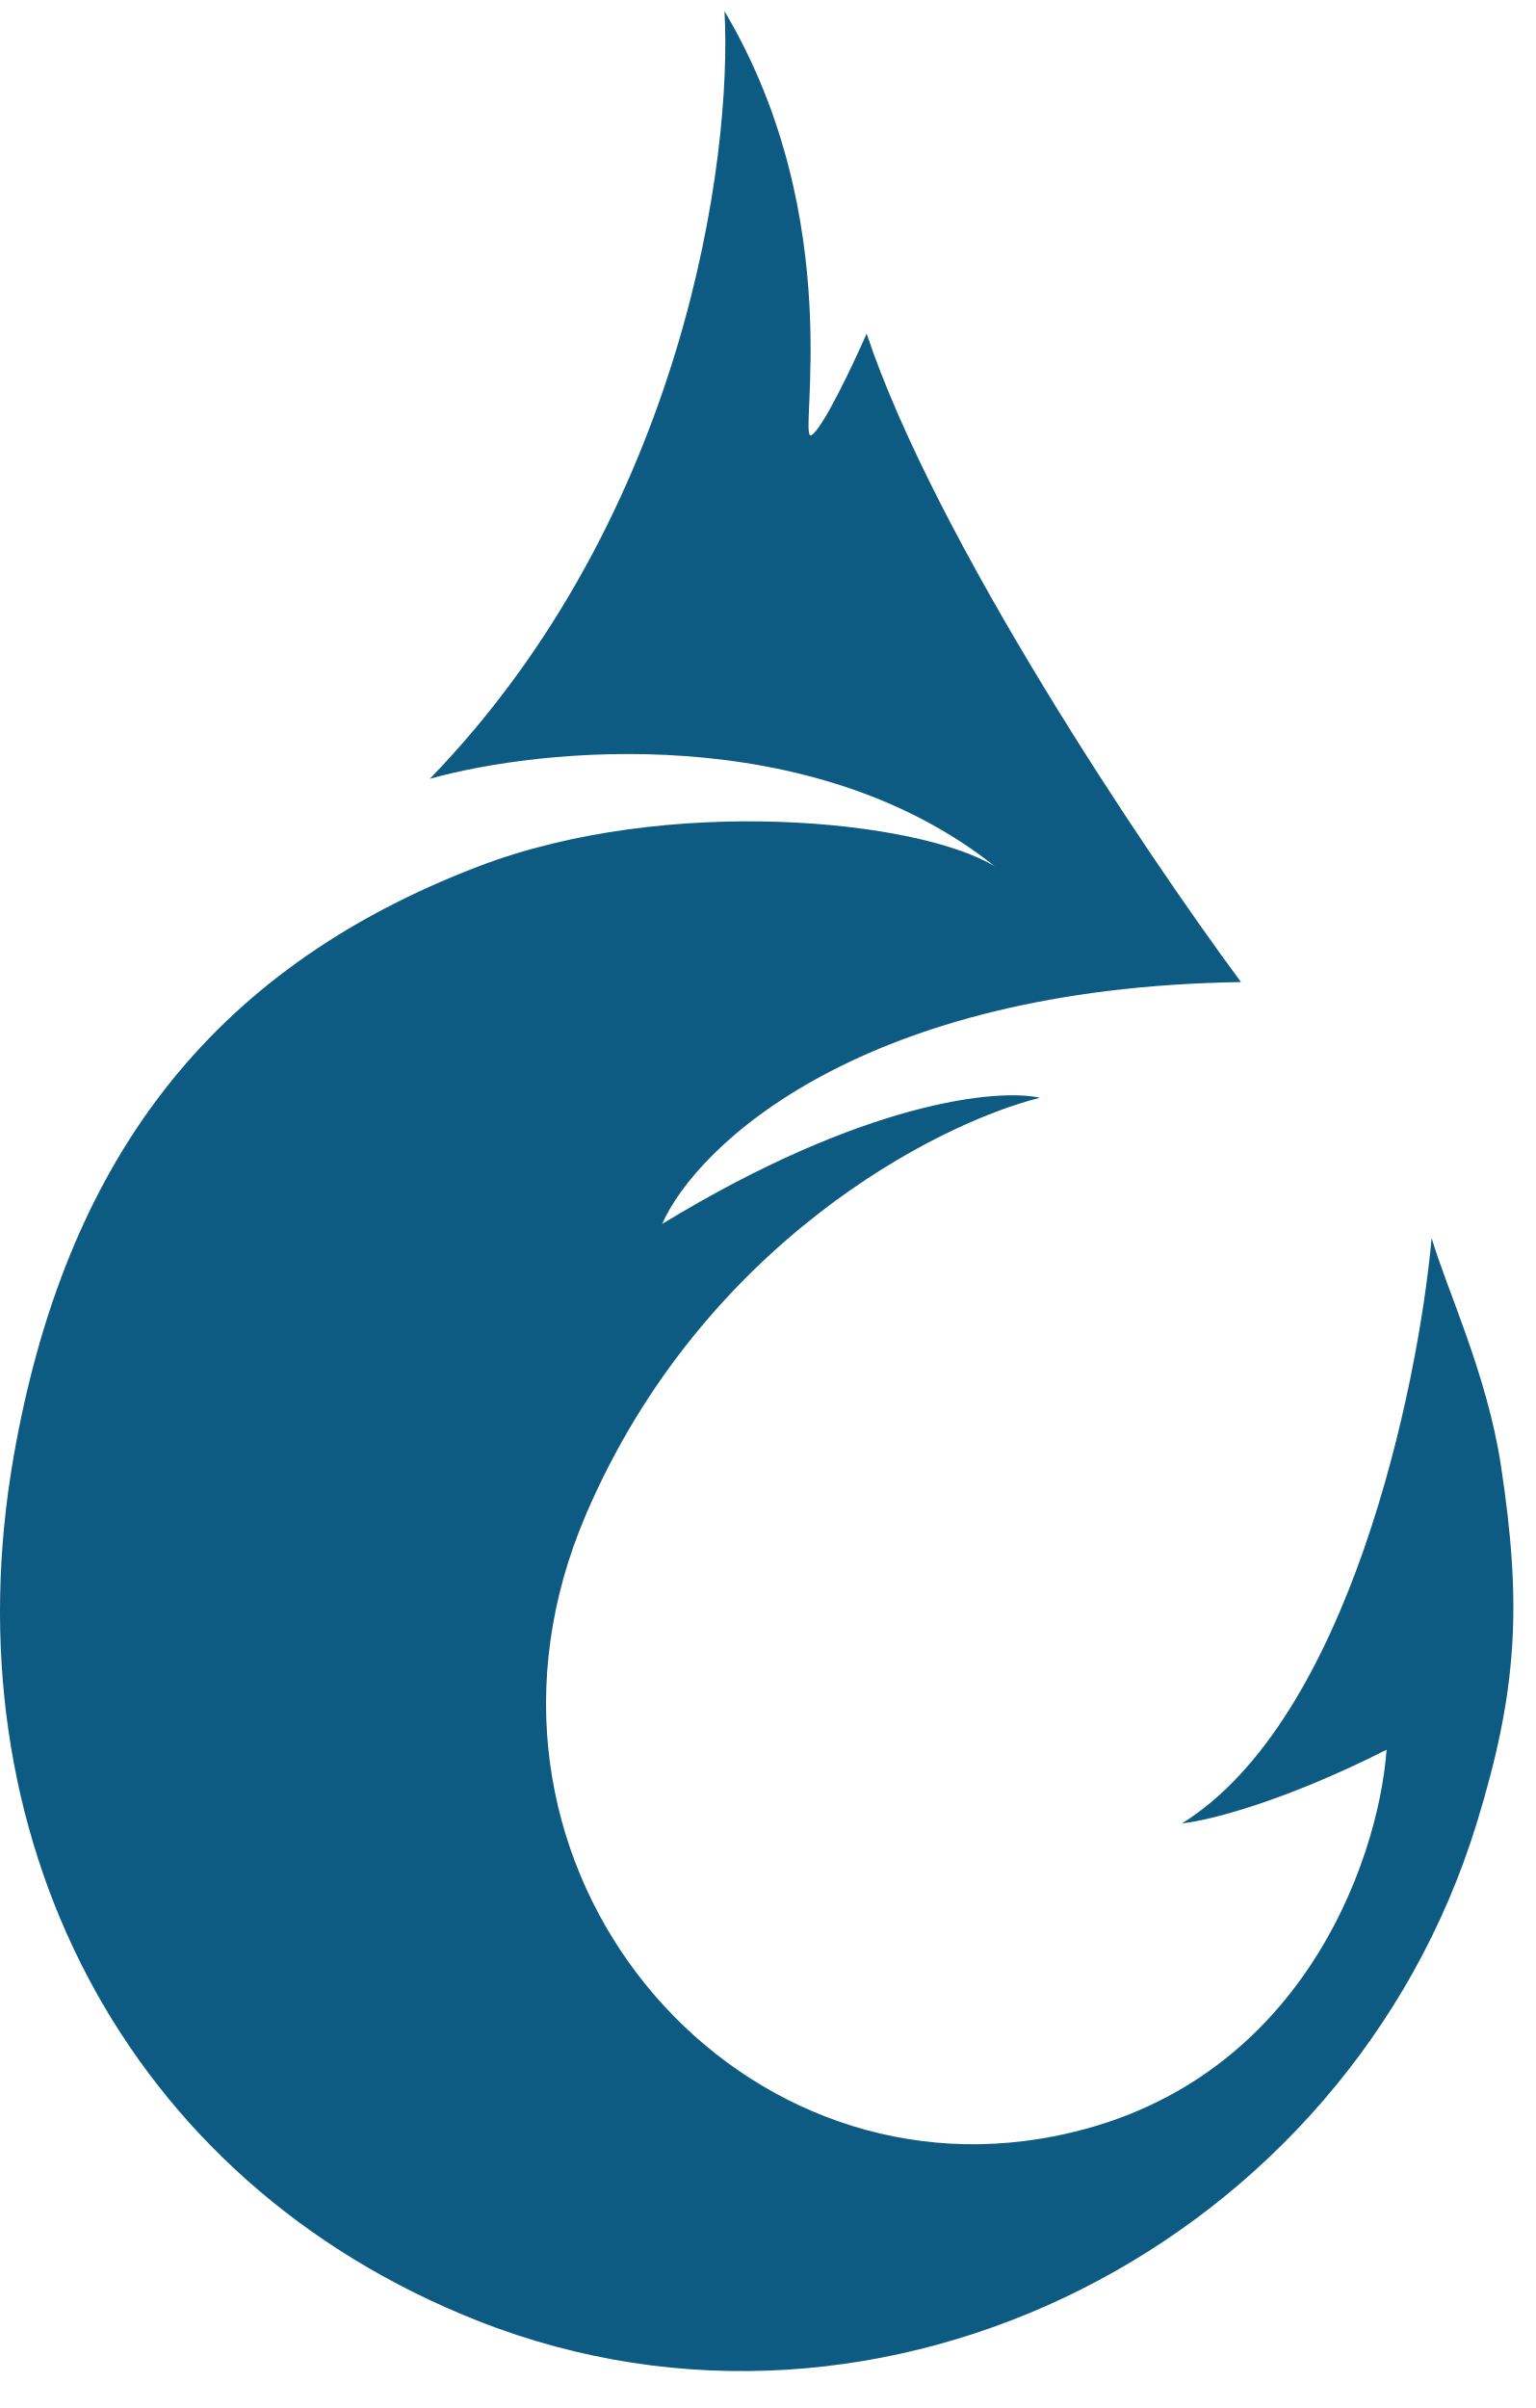
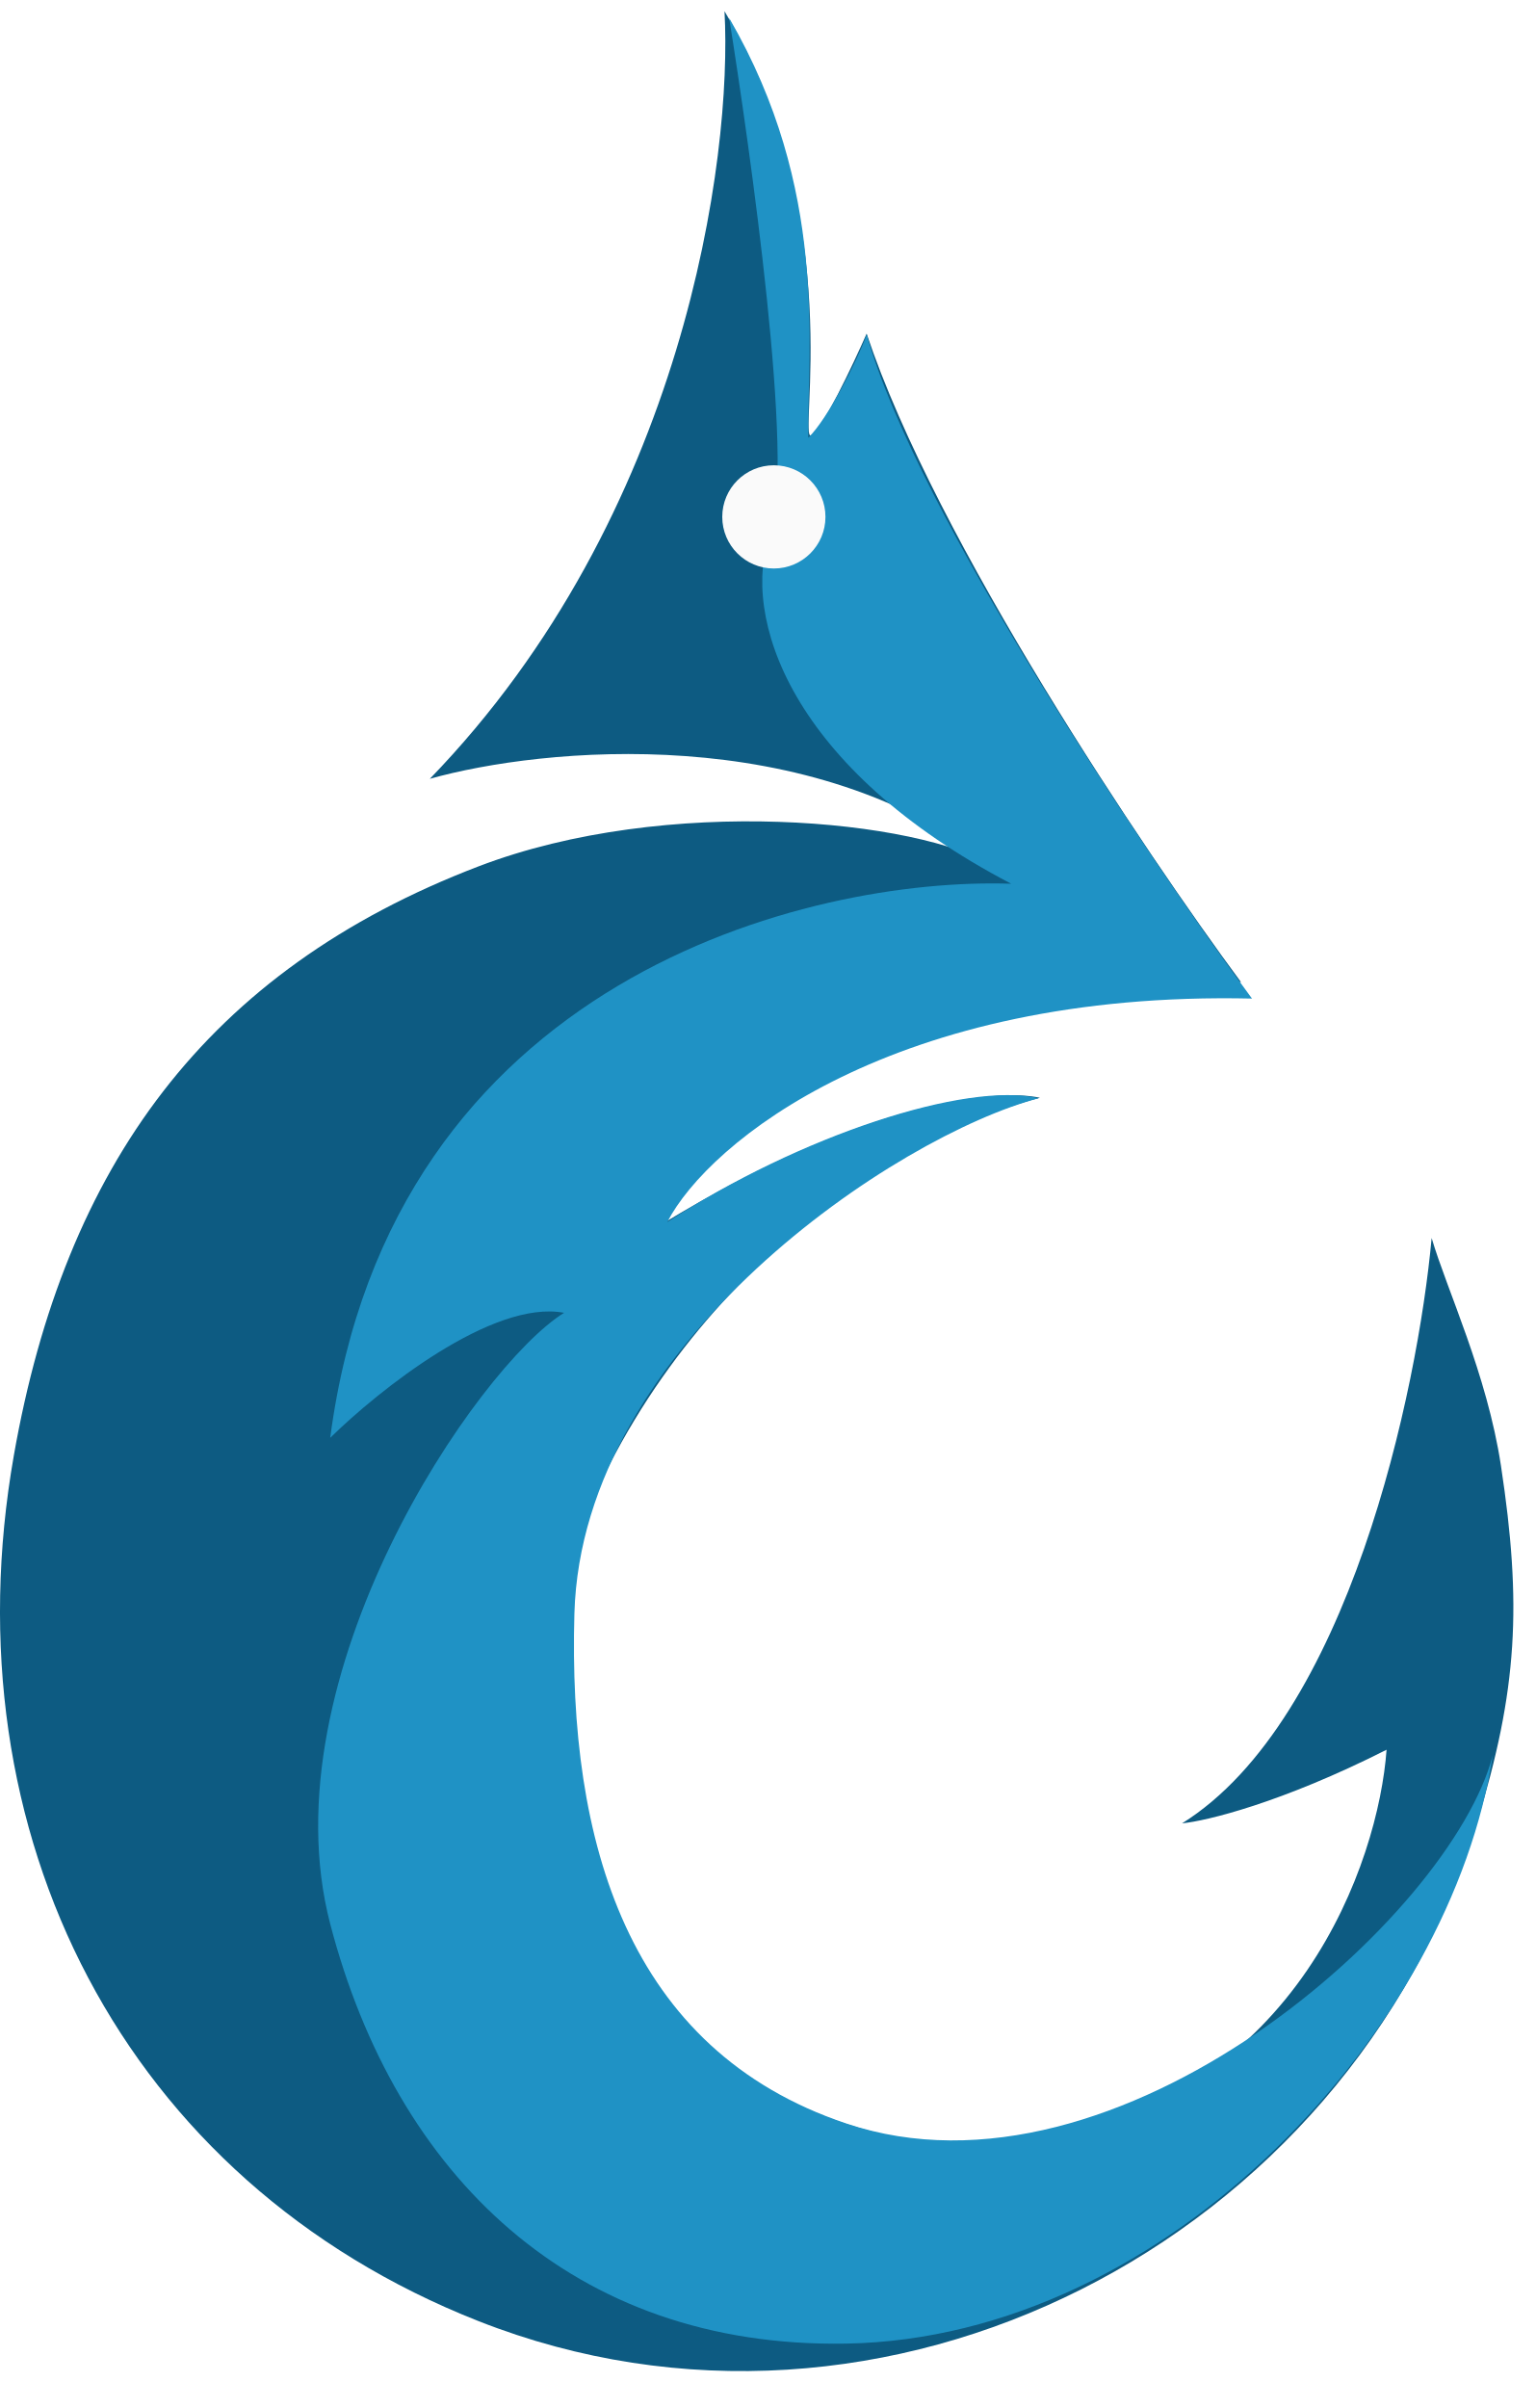
<svg xmlns="http://www.w3.org/2000/svg" width="37" height="58" viewBox="0 0 37 58" fill="none">
  <path d="M10.355 18.759C16.502 12.41 17.649 3.787 17.454 0.269C20.46 5.335 19.207 10.654 19.542 10.485C19.809 10.35 20.544 8.796 20.878 8.036C22.548 13.034 27.586 20.532 29.897 23.655C20.744 23.79 16.786 27.595 15.951 29.481C20.828 26.509 24.051 26.216 25.053 26.441C22.576 27.061 16.919 29.937 14.113 36.488C10.606 44.678 17.287 52.783 25.053 51.516C31.266 50.503 33.209 44.846 33.404 42.145C30.866 43.428 29.062 43.861 28.477 43.918C32.486 41.419 34.156 33.477 34.49 29.819C34.852 31.057 35.824 33.09 36.16 35.306C36.666 38.638 36.566 40.699 35.575 43.918C32.466 54.027 21.281 59.752 11.525 55.906C2.986 52.541 -1.272 44.175 0.334 35.053C1.563 28.077 4.97 23.377 11.525 20.869C16.069 19.131 22.13 19.744 23.968 20.869C19.558 17.357 13.056 17.999 10.355 18.759Z" fill="#0D5B82" />
+   <path d="M18.561 12.822C19.158 11.195 18.064 3.554 17.567 0.435C19.97 4.578 19.445 8.32 19.473 10.544C19.936 10.088 20.633 8.736 20.881 8.058C22.074 12.355 27.676 20.689 30.162 24.052C21.544 23.857 17.07 27.51 16.075 29.436C19.257 27.353 23.284 26.039 25.024 26.453C21.627 27.348 14.021 32.367 13.838 38.863C13.684 44.346 15.101 49.37 20.384 51.146C26.933 53.347 34.967 46.131 35.962 42.279C34.967 48.825 28.164 56.315 20.384 56.449C13.801 56.562 9.535 52.394 7.955 46.34C6.401 40.384 11.49 32.923 13.589 31.621C11.866 31.295 9.115 33.492 7.955 34.632C9.413 23.564 19.5 21.123 24.361 21.286C19.058 18.519 17.815 14.857 18.561 12.822Z" fill="#1F92C5" />
+   <circle cx="18.643" cy="12.45" r="1.243" fill="#FAFAFA" />
</svg>
